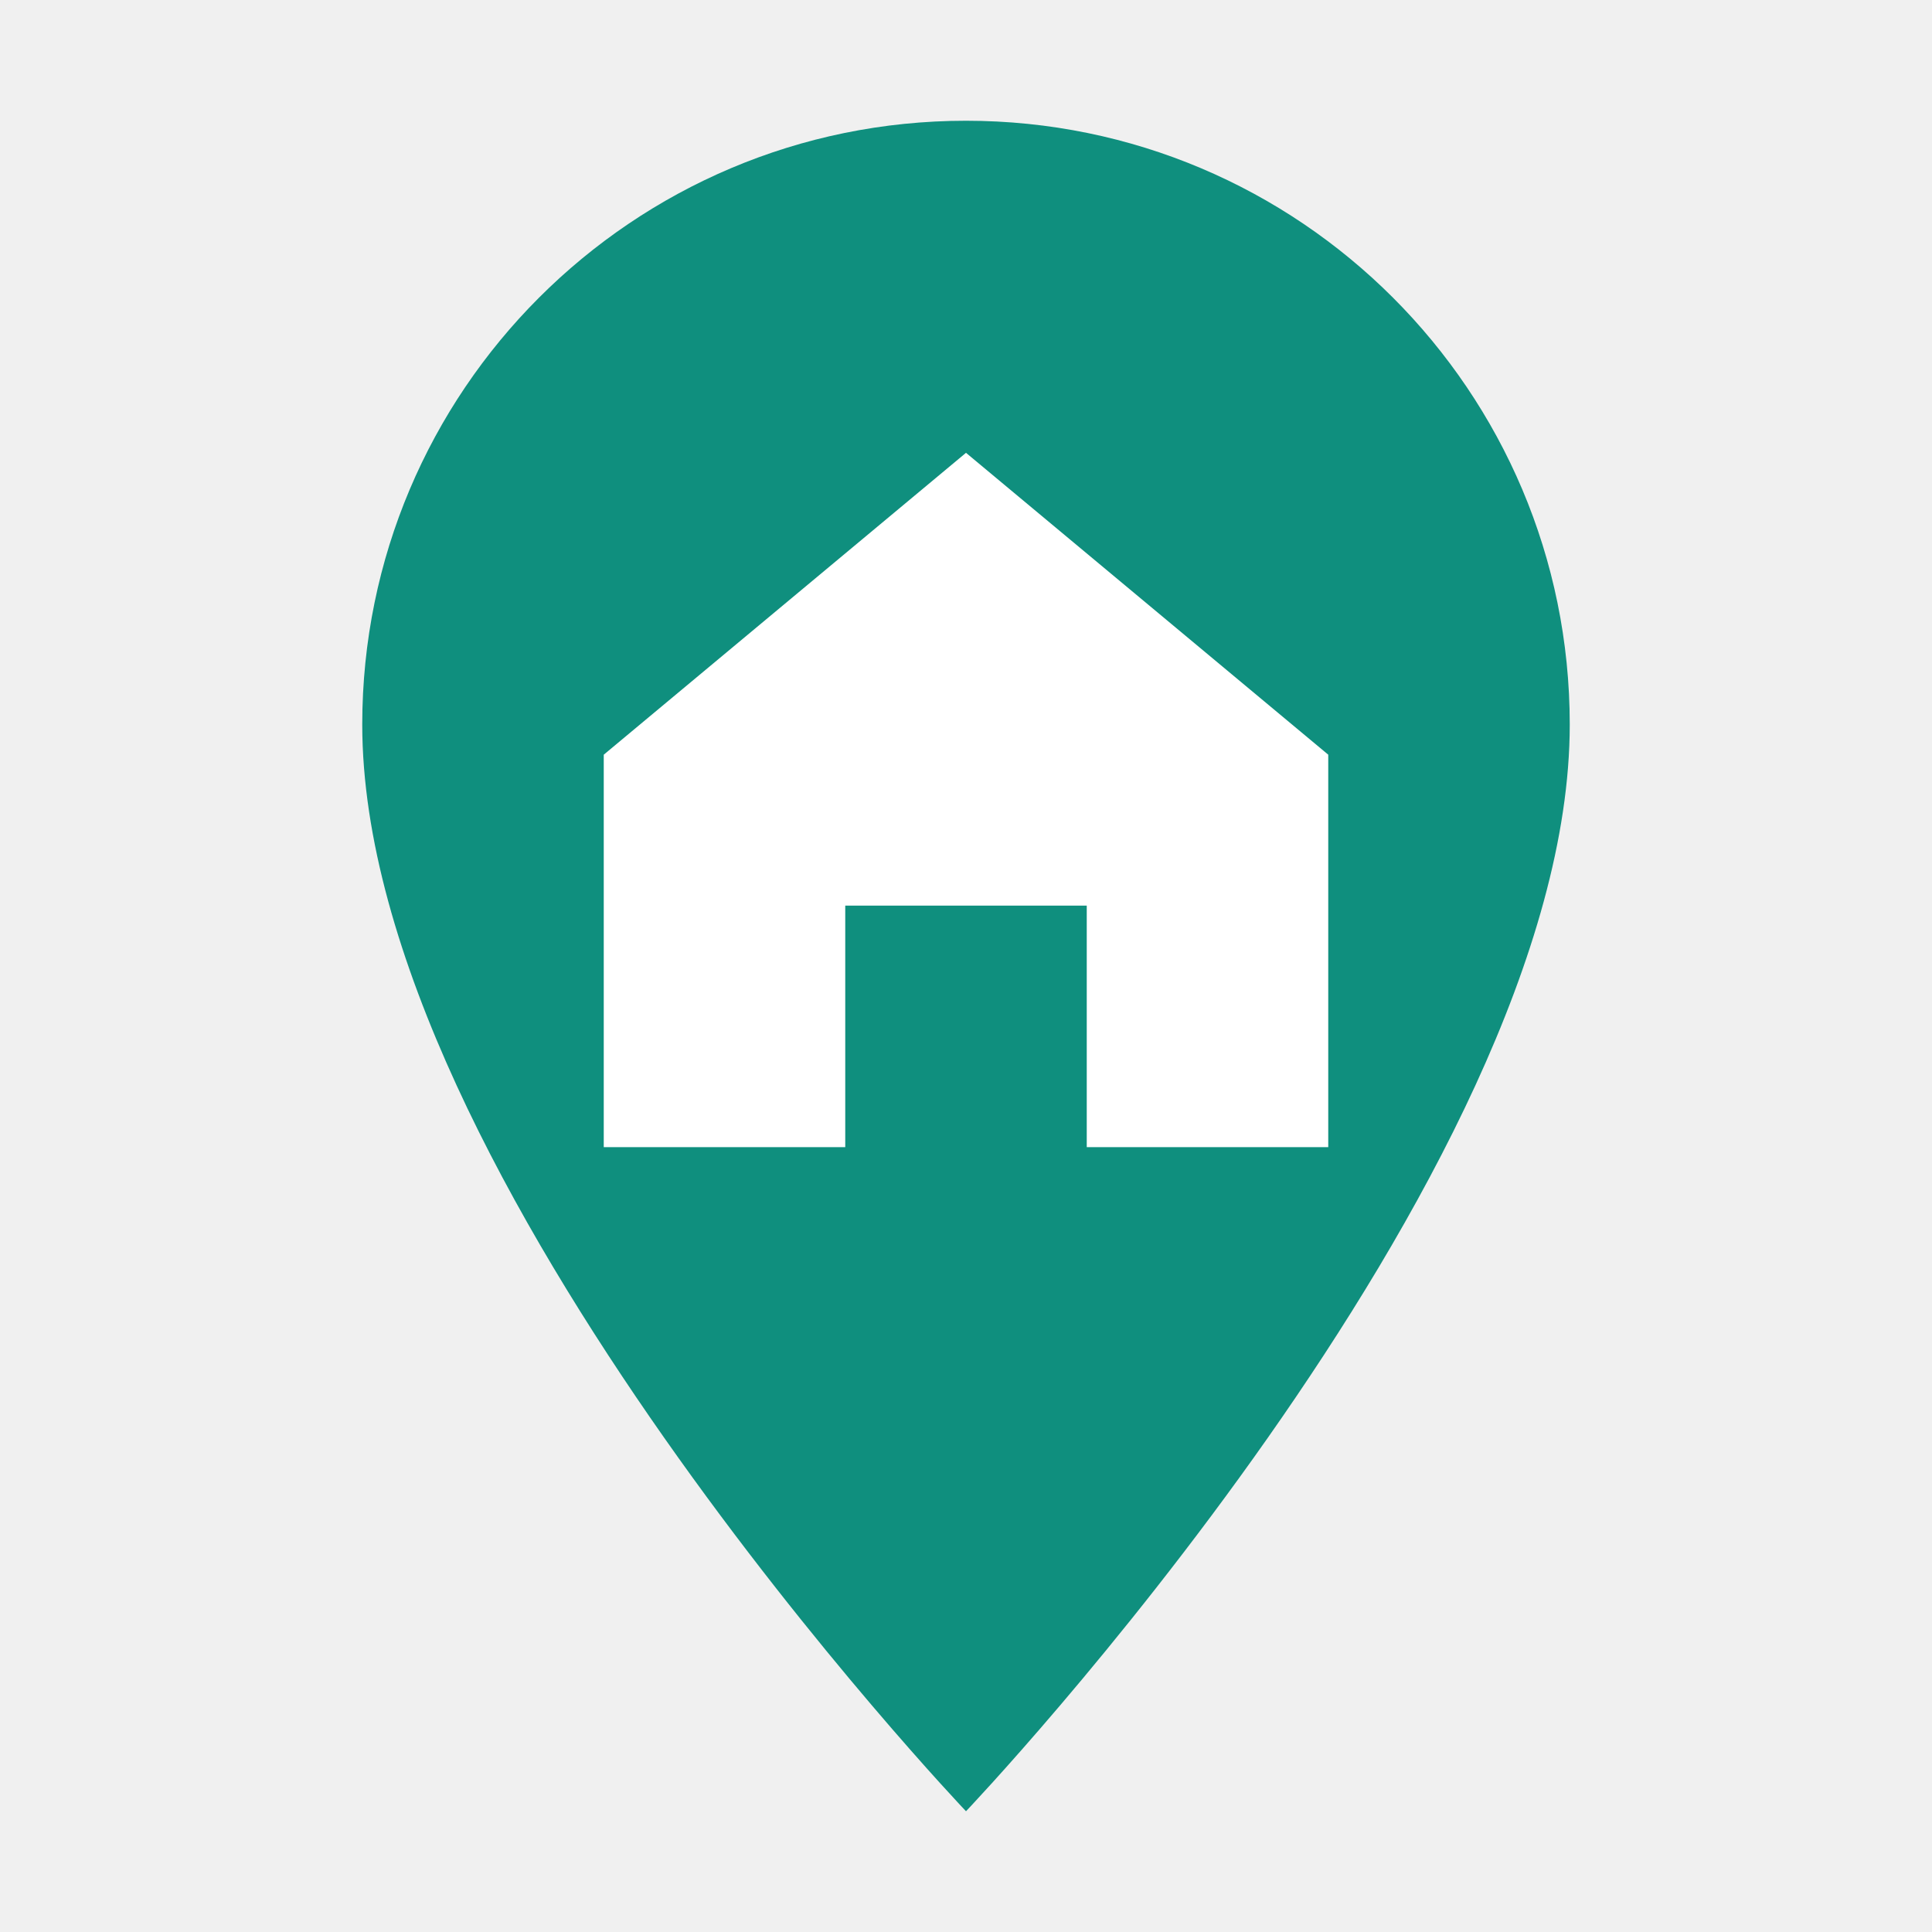
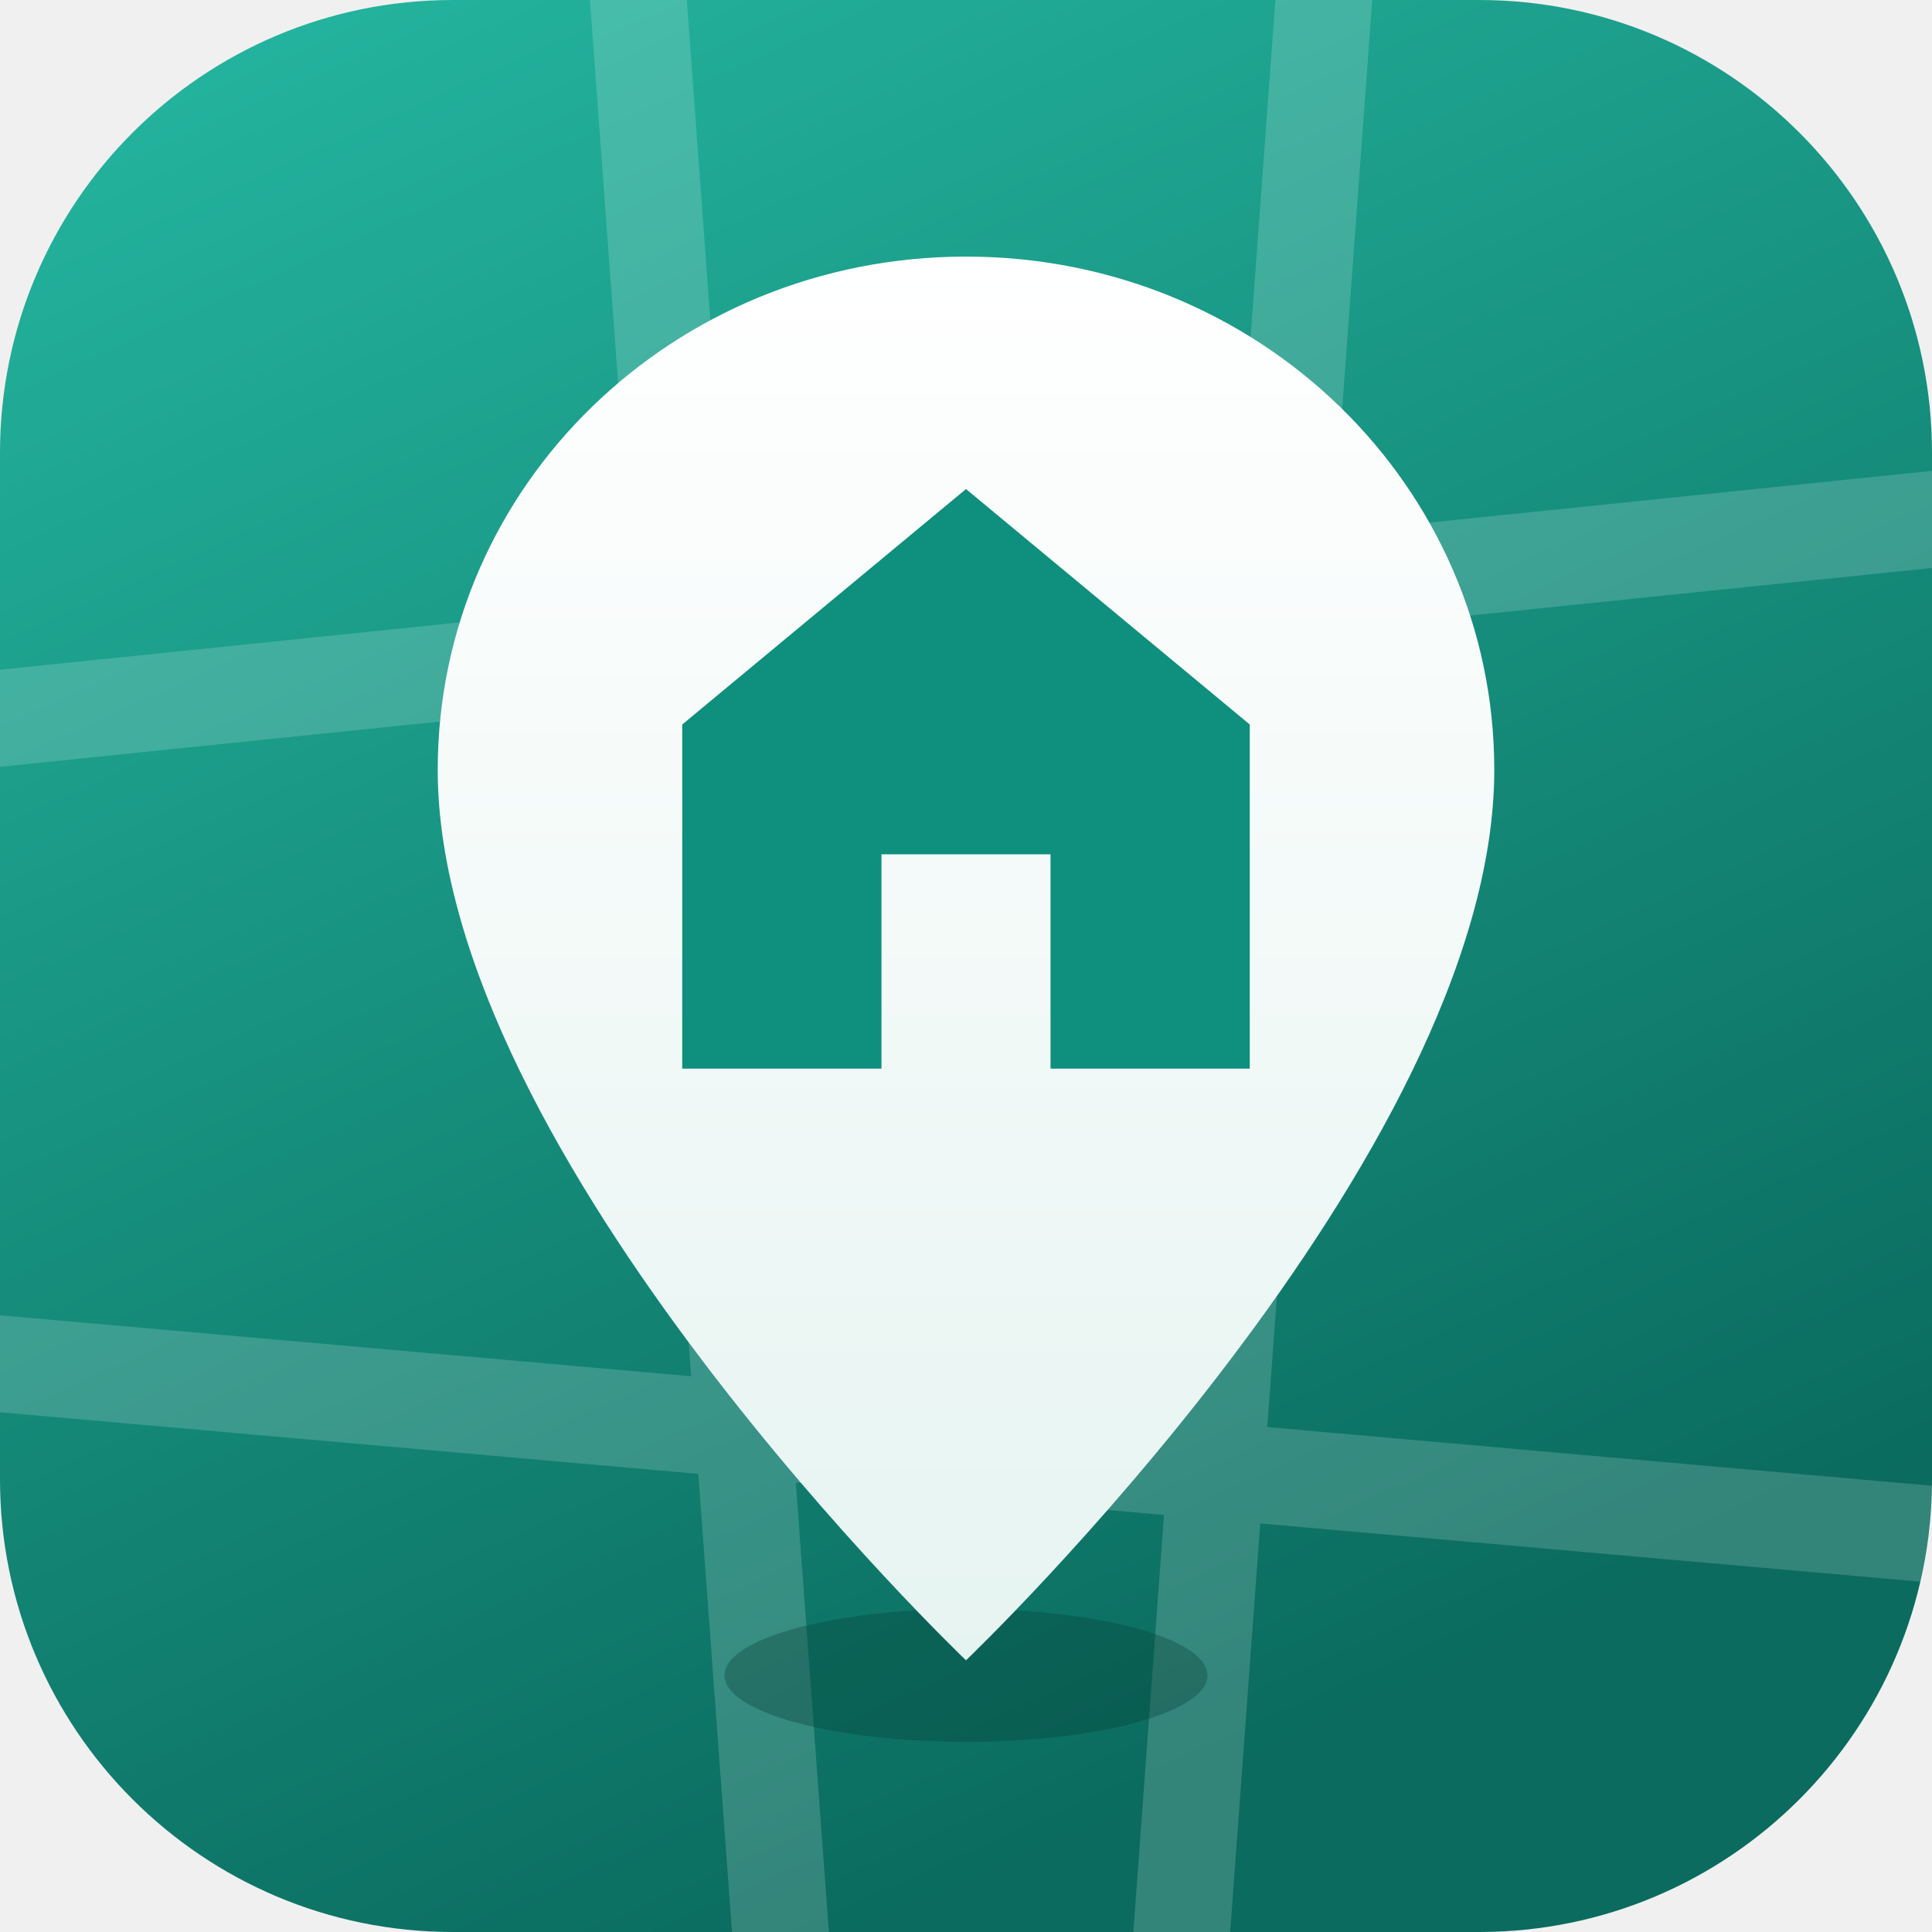
- <svg xmlns="http://www.w3.org/2000/svg" viewBox="0 0 32 32">
-   <path fill="#0f8f7e" d="M16 2a10 10 0 0 0-10 10c0 7.5 10 18 10 18s10-10.5 10-18A10 10 0 0 0 16 2z" />
-   <path fill="#fff" d="M16 7.5l-6 5v6.5h4v-4h4v4h4v-6.5z" />
+ <svg xmlns="http://www.w3.org/2000/svg" viewBox="0 0 64 64">
+   <defs>
+     <linearGradient id="bg" x1="0" y1="0" x2=".45" y2="1">
+       <stop offset="0" stop-color="#25b8a2" />
+       <stop offset="1" stop-color="#0a6b5e" />
+     </linearGradient>
+     <linearGradient id="pin" x1="0" y1="0" x2="0" y2="1">
+       <stop offset="0" stop-color="#fff" />
+       <stop offset="1" stop-color="#e6f4f1" />
+     </linearGradient>
+     <clipPath id="tile">
+       <rect width="64" height="64" rx="15" />
+     </clipPath>
+   </defs>
+   <rect width="64" height="64" rx="15" fill="url(#bg)" />
+   <g clip-path="url(#tile)" fill="none" stroke="#fff" stroke-opacity=".17" stroke-width="3.2" stroke-linecap="round">
+     <path d="M-2 24 66 17M-2 45 66 51M21-2 26 66M44-2 39 66" />
+   </g>
+   <ellipse cx="32" cy="55.5" rx="8" ry="2.2" fill="#063f37" opacity=".35" />
+   <path d="M32 8.5c-9.7 0-17.5 7.6-17.5 17C14.5 38.3 32 55 32 55s17.5-16.7 17.5-29.5c0-9.4-7.8-17-17.5-17z" fill="url(#pin)" />
+   <path d="M32 16.2 22.6 24v11.4h6.6v-7.1h5.6v7.1h6.6V24z" fill="#0f8f7e" />
</svg>
